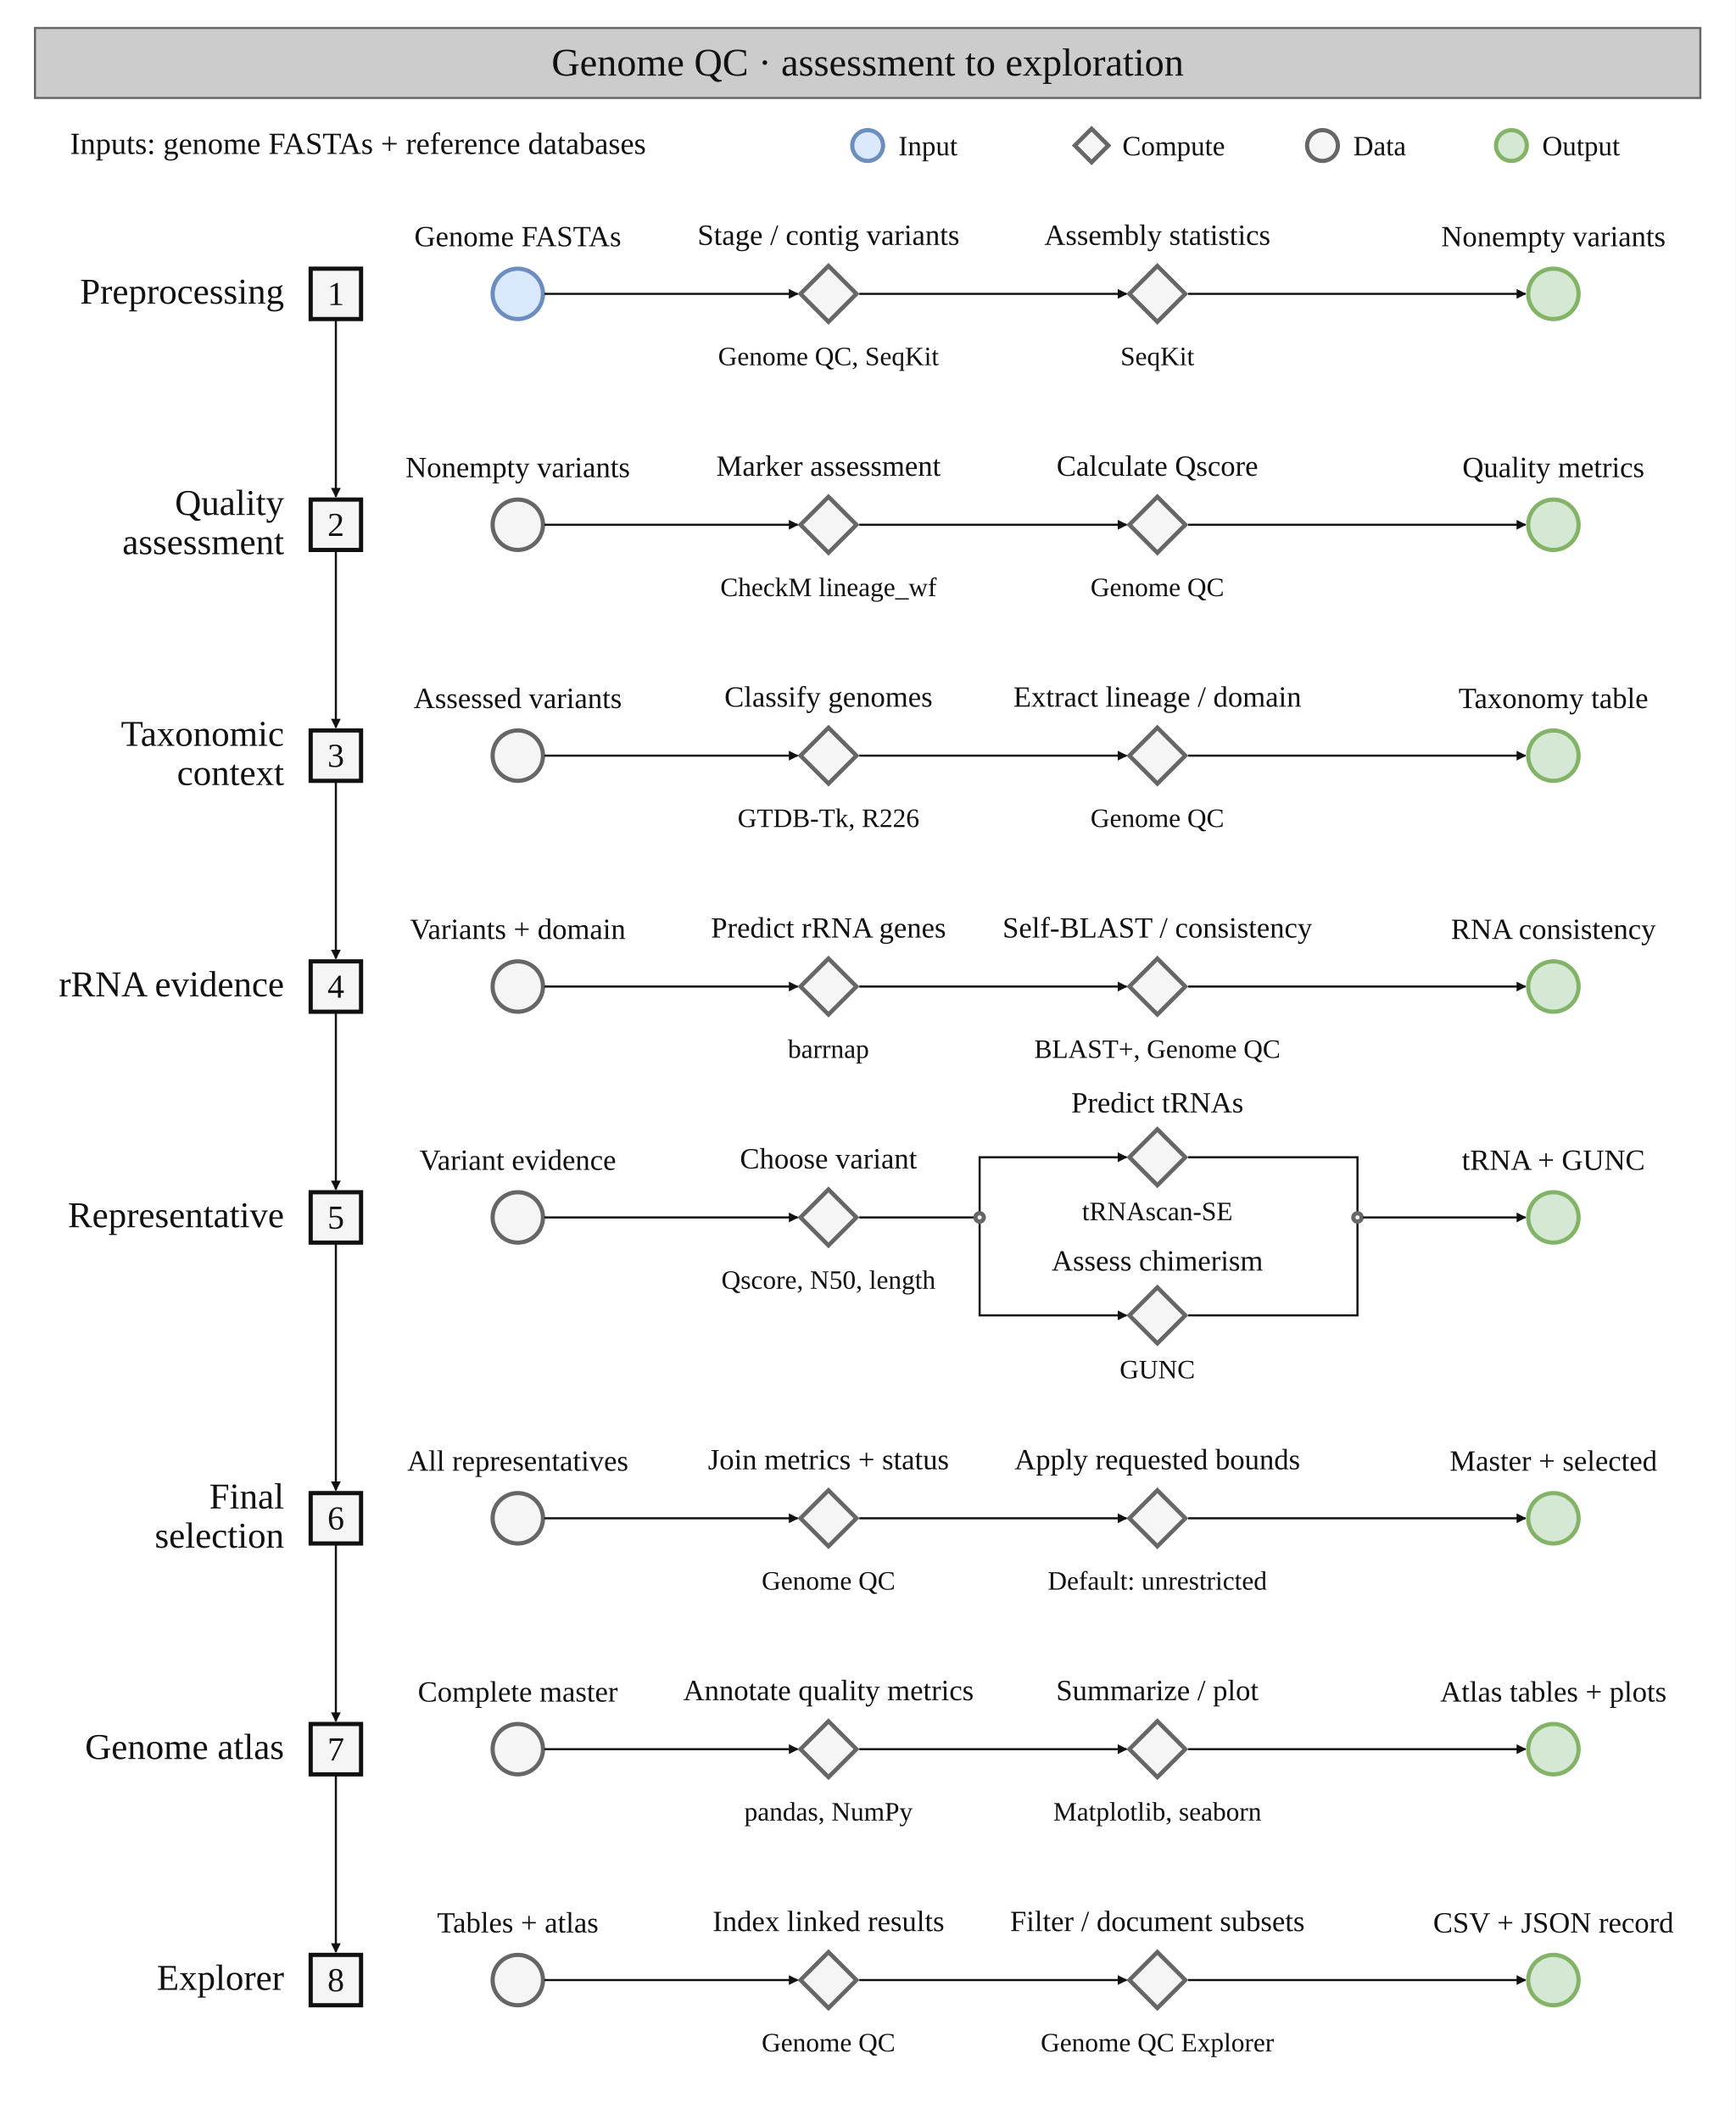
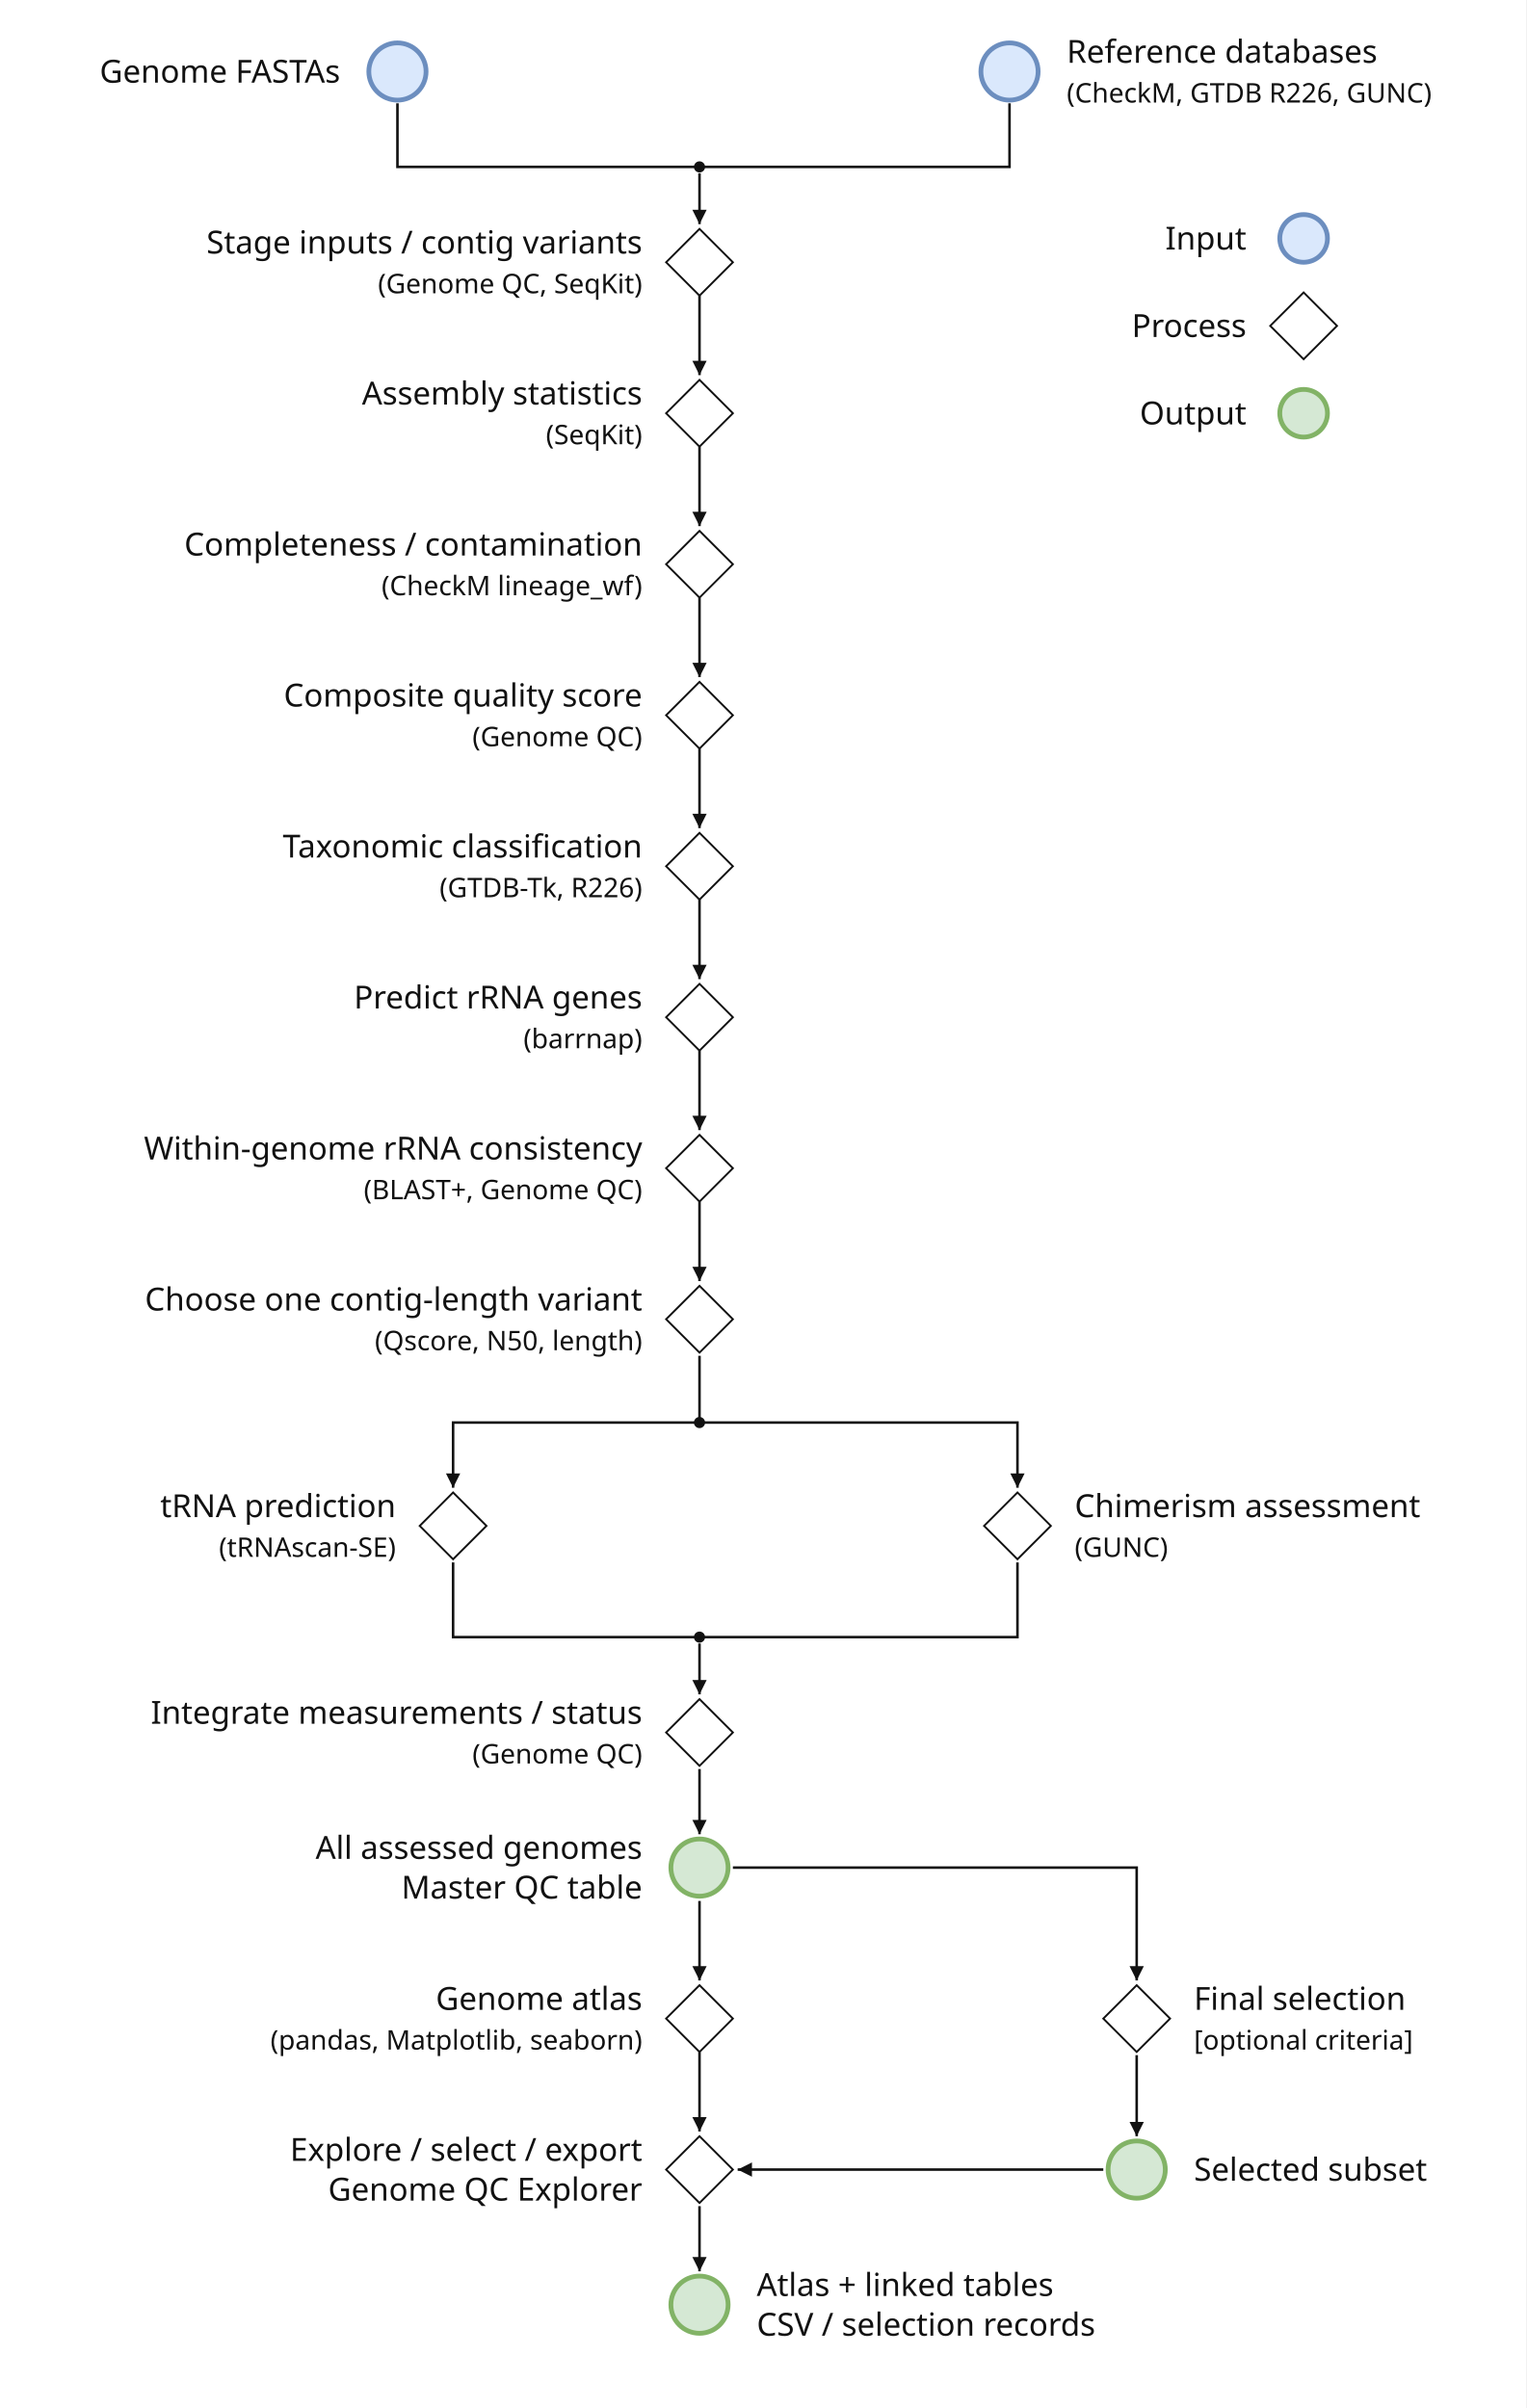
- <svg xmlns="http://www.w3.org/2000/svg" width="1240" height="1515" viewBox="0 0 1240 1515" data-workflow-style="mp-nodal-v1" role="img" aria-labelledby="title desc">
+ <svg xmlns="http://www.w3.org/2000/svg" width="960" height="1515" viewBox="0 0 960 1515" data-workflow-style="genome-qc-connected-nodal" role="img" aria-labelledby="title desc">
+   <rect width="100%" height="100%" fill="#FFFFFF" />
  <defs>
-     <marker id="arrow" viewBox="0 0 10 10" refX="9" refY="5" markerWidth="7" markerHeight="7" orient="auto-start-reverse" markerUnits="userSpaceOnUse">
-       <path d="M 0 0 L 10 5 L 0 10 Z" fill="#111111" />
+     <marker id="arrow" viewBox="0 0 10 10" refX="10" refY="5" markerWidth="9" markerHeight="9" markerUnits="userSpaceOnUse" orient="auto">
+       <path d="M0 0 L10 5 L0 10 Z" fill="#111111" />
    </marker>
  </defs>
-   <rect width="100%" height="100%" fill="#FFFFFF" />
-   <g font-family="Times New Roman, Times, serif" fill="#111111">
-     <rect x="25" y="20" width="1190" height="50" fill="#CCCCCC" stroke="#666666" stroke-width="1.5" />
-     <text x="620.0" y="54" font-size="28" text-anchor="middle">Genome QC · assessment to exploration</text>
-     <text x="50" y="110" font-size="22" text-anchor="start">Inputs: genome FASTAs + reference databases</text>
-     <circle cx="620" cy="104" r="11" fill="#DAE8FC" stroke="#6C8EBF" stroke-width="3" />
-     <text x="642" y="111" font-size="20" text-anchor="start">Input</text>
-     <path d="M 780 92 L 792 104 L 780 116 L 768 104 Z" fill="#F5F5F5" stroke="#666666" stroke-width="3" />
-     <text x="802" y="111" font-size="20" text-anchor="start">Compute</text>
-     <circle cx="945" cy="104" r="11" fill="#F5F5F5" stroke="#666666" stroke-width="3" />
-     <text x="967" y="111" font-size="20" text-anchor="start">Data</text>
-     <circle cx="1080" cy="104" r="11" fill="#D5E8D4" stroke="#82B366" stroke-width="3" />
-     <text x="1102" y="111" font-size="20" text-anchor="start">Output</text>
-     <polyline points="240,229 240,355" fill="none" stroke="#111111" stroke-width="1.5" marker-end="url(#arrow)" />
-     <polyline points="240,394 240,520" fill="none" stroke="#111111" stroke-width="1.5" marker-end="url(#arrow)" />
-     <polyline points="240,559 240,685" fill="none" stroke="#111111" stroke-width="1.5" marker-end="url(#arrow)" />
-     <polyline points="240,724 240,850" fill="none" stroke="#111111" stroke-width="1.5" marker-end="url(#arrow)" />
-     <polyline points="240,889 240,1065" fill="none" stroke="#111111" stroke-width="1.5" marker-end="url(#arrow)" />
-     <polyline points="240,1104 240,1230" fill="none" stroke="#111111" stroke-width="1.5" marker-end="url(#arrow)" />
-     <polyline points="240,1269 240,1395" fill="none" stroke="#111111" stroke-width="1.5" marker-end="url(#arrow)" />
-     <rect x="222" y="192" width="36" height="36" fill="#F5F5F5" stroke="#111111" stroke-width="3" />
-     <text x="240" y="218" font-size="24" text-anchor="middle">1</text>
-     <text x="203" y="217.0" font-size="26" text-anchor="end">Preprocessing</text>
-     <circle cx="370" cy="210" r="18" fill="#DAE8FC" stroke="#6C8EBF" stroke-width="3" />
-     <text x="370" y="176" font-size="21" text-anchor="middle">Genome FASTAs</text>
-     <polyline points="389,210 570,210" fill="none" stroke="#111111" stroke-width="1.5" marker-end="url(#arrow)" />
-     <path d="M 592 190 L 612 210 L 592 230 L 572 210 Z" fill="#F5F5F5" stroke="#666666" stroke-width="3" />
-     <text x="592" y="175" font-size="21" text-anchor="middle">Stage / contig variants</text>
-     <text x="592" y="261" font-size="19" text-anchor="middle">Genome QC, SeqKit</text>
-     <polyline points="614,210 805,210" fill="none" stroke="#111111" stroke-width="1.5" marker-end="url(#arrow)" />
-     <path d="M 827 190 L 847 210 L 827 230 L 807 210 Z" fill="#F5F5F5" stroke="#666666" stroke-width="3" />
-     <text x="827" y="175" font-size="21" text-anchor="middle">Assembly statistics</text>
-     <text x="827" y="261" font-size="19" text-anchor="middle">SeqKit</text>
-     <polyline points="849,210 1090,210" fill="none" stroke="#111111" stroke-width="1.5" marker-end="url(#arrow)" />
-     <circle cx="1110" cy="210" r="18" fill="#D5E8D4" stroke="#82B366" stroke-width="3" />
-     <text x="1110" y="176" font-size="21" text-anchor="middle">Nonempty variants</text>
-     <rect x="222" y="357" width="36" height="36" fill="#F5F5F5" stroke="#111111" stroke-width="3" />
-     <text x="240" y="383" font-size="24" text-anchor="middle">2</text>
-     <text x="203" y="368.0" font-size="26" text-anchor="end">Quality</text>
-     <text x="203" y="396.0" font-size="26" text-anchor="end">assessment</text>
-     <circle cx="370" cy="375" r="18" fill="#F5F5F5" stroke="#666666" stroke-width="3" />
-     <text x="370" y="341" font-size="21" text-anchor="middle">Nonempty variants</text>
-     <polyline points="389,375 570,375" fill="none" stroke="#111111" stroke-width="1.5" marker-end="url(#arrow)" />
-     <path d="M 592 355 L 612 375 L 592 395 L 572 375 Z" fill="#F5F5F5" stroke="#666666" stroke-width="3" />
-     <text x="592" y="340" font-size="21" text-anchor="middle">Marker assessment</text>
-     <text x="592" y="426" font-size="19" text-anchor="middle">CheckM lineage_wf</text>
-     <polyline points="614,375 805,375" fill="none" stroke="#111111" stroke-width="1.5" marker-end="url(#arrow)" />
-     <path d="M 827 355 L 847 375 L 827 395 L 807 375 Z" fill="#F5F5F5" stroke="#666666" stroke-width="3" />
-     <text x="827" y="340" font-size="21" text-anchor="middle">Calculate Qscore</text>
-     <text x="827" y="426" font-size="19" text-anchor="middle">Genome QC</text>
-     <polyline points="849,375 1090,375" fill="none" stroke="#111111" stroke-width="1.5" marker-end="url(#arrow)" />
-     <circle cx="1110" cy="375" r="18" fill="#D5E8D4" stroke="#82B366" stroke-width="3" />
-     <text x="1110" y="341" font-size="21" text-anchor="middle">Quality metrics</text>
-     <rect x="222" y="522" width="36" height="36" fill="#F5F5F5" stroke="#111111" stroke-width="3" />
-     <text x="240" y="548" font-size="24" text-anchor="middle">3</text>
-     <text x="203" y="533.0" font-size="26" text-anchor="end">Taxonomic</text>
-     <text x="203" y="561.0" font-size="26" text-anchor="end">context</text>
-     <circle cx="370" cy="540" r="18" fill="#F5F5F5" stroke="#666666" stroke-width="3" />
-     <text x="370" y="506" font-size="21" text-anchor="middle">Assessed variants</text>
-     <polyline points="389,540 570,540" fill="none" stroke="#111111" stroke-width="1.5" marker-end="url(#arrow)" />
-     <path d="M 592 520 L 612 540 L 592 560 L 572 540 Z" fill="#F5F5F5" stroke="#666666" stroke-width="3" />
-     <text x="592" y="505" font-size="21" text-anchor="middle">Classify genomes</text>
-     <text x="592" y="591" font-size="19" text-anchor="middle">GTDB-Tk, R226</text>
-     <polyline points="614,540 805,540" fill="none" stroke="#111111" stroke-width="1.5" marker-end="url(#arrow)" />
-     <path d="M 827 520 L 847 540 L 827 560 L 807 540 Z" fill="#F5F5F5" stroke="#666666" stroke-width="3" />
-     <text x="827" y="505" font-size="21" text-anchor="middle">Extract lineage / domain</text>
-     <text x="827" y="591" font-size="19" text-anchor="middle">Genome QC</text>
-     <polyline points="849,540 1090,540" fill="none" stroke="#111111" stroke-width="1.5" marker-end="url(#arrow)" />
-     <circle cx="1110" cy="540" r="18" fill="#D5E8D4" stroke="#82B366" stroke-width="3" />
-     <text x="1110" y="506" font-size="21" text-anchor="middle">Taxonomy table</text>
-     <rect x="222" y="687" width="36" height="36" fill="#F5F5F5" stroke="#111111" stroke-width="3" />
-     <text x="240" y="713" font-size="24" text-anchor="middle">4</text>
-     <text x="203" y="712.0" font-size="26" text-anchor="end">rRNA evidence</text>
-     <circle cx="370" cy="705" r="18" fill="#F5F5F5" stroke="#666666" stroke-width="3" />
-     <text x="370" y="671" font-size="21" text-anchor="middle">Variants + domain</text>
-     <polyline points="389,705 570,705" fill="none" stroke="#111111" stroke-width="1.5" marker-end="url(#arrow)" />
-     <path d="M 592 685 L 612 705 L 592 725 L 572 705 Z" fill="#F5F5F5" stroke="#666666" stroke-width="3" />
-     <text x="592" y="670" font-size="21" text-anchor="middle">Predict rRNA genes</text>
-     <text x="592" y="756" font-size="19" text-anchor="middle">barrnap</text>
-     <polyline points="614,705 805,705" fill="none" stroke="#111111" stroke-width="1.5" marker-end="url(#arrow)" />
-     <path d="M 827 685 L 847 705 L 827 725 L 807 705 Z" fill="#F5F5F5" stroke="#666666" stroke-width="3" />
-     <text x="827" y="670" font-size="21" text-anchor="middle">Self-BLAST / consistency</text>
-     <text x="827" y="756" font-size="19" text-anchor="middle">BLAST+, Genome QC</text>
-     <polyline points="849,705 1090,705" fill="none" stroke="#111111" stroke-width="1.5" marker-end="url(#arrow)" />
-     <circle cx="1110" cy="705" r="18" fill="#D5E8D4" stroke="#82B366" stroke-width="3" />
-     <text x="1110" y="671" font-size="21" text-anchor="middle">RNA consistency</text>
-     <rect x="222" y="852" width="36" height="36" fill="#F5F5F5" stroke="#111111" stroke-width="3" />
-     <text x="240" y="878" font-size="24" text-anchor="middle">5</text>
-     <text x="203" y="877.0" font-size="26" text-anchor="end">Representative</text>
-     <circle cx="370" cy="870" r="18" fill="#F5F5F5" stroke="#666666" stroke-width="3" />
-     <text x="370" y="836" font-size="21" text-anchor="middle">Variant evidence</text>
-     <polyline points="389,870 570,870" fill="none" stroke="#111111" stroke-width="1.5" marker-end="url(#arrow)" />
-     <path d="M 592 850 L 612 870 L 592 890 L 572 870 Z" fill="#F5F5F5" stroke="#666666" stroke-width="3" />
-     <text x="592" y="835" font-size="21" text-anchor="middle">Choose variant</text>
-     <text x="592" y="921" font-size="19" text-anchor="middle">Qscore, N50, length</text>
-     <polyline points="614,870 700,870 700,827 805,827" fill="none" stroke="#111111" stroke-width="1.5" marker-end="url(#arrow)" />
-     <polyline points="700,870 700,940 805,940" fill="none" stroke="#111111" stroke-width="1.5" marker-end="url(#arrow)" />
-     <path d="M 827 807 L 847 827 L 827 847 L 807 827 Z" fill="#F5F5F5" stroke="#666666" stroke-width="3" />
-     <text x="827" y="795" font-size="21" text-anchor="middle">Predict tRNAs</text>
-     <text x="827" y="872" font-size="19" text-anchor="middle">tRNAscan-SE</text>
-     <polyline points="849,827 970,827 970,870" fill="none" stroke="#111111" stroke-width="1.5" />
-     <path d="M 827 920 L 847 940 L 827 960 L 807 940 Z" fill="#F5F5F5" stroke="#666666" stroke-width="3" />
-     <text x="827" y="908" font-size="21" text-anchor="middle">Assess chimerism</text>
-     <text x="827" y="985" font-size="19" text-anchor="middle">GUNC</text>
-     <polyline points="849,940 970,940 970,870" fill="none" stroke="#111111" stroke-width="1.5" />
-     <circle cx="700" cy="870" r="3" fill="#F5F5F5" stroke="#666666" stroke-width="3" />
-     <circle cx="970" cy="870" r="3" fill="#F5F5F5" stroke="#666666" stroke-width="3" />
-     <polyline points="974,870 1090,870" fill="none" stroke="#111111" stroke-width="1.5" marker-end="url(#arrow)" />
-     <circle cx="1110" cy="870" r="18" fill="#D5E8D4" stroke="#82B366" stroke-width="3" />
-     <text x="1110" y="836" font-size="21" text-anchor="middle">tRNA + GUNC</text>
-     <rect x="222" y="1067" width="36" height="36" fill="#F5F5F5" stroke="#111111" stroke-width="3" />
-     <text x="240" y="1093" font-size="24" text-anchor="middle">6</text>
-     <text x="203" y="1078.0" font-size="26" text-anchor="end">Final</text>
-     <text x="203" y="1106.0" font-size="26" text-anchor="end">selection</text>
-     <circle cx="370" cy="1085" r="18" fill="#F5F5F5" stroke="#666666" stroke-width="3" />
-     <text x="370" y="1051" font-size="21" text-anchor="middle">All representatives</text>
-     <polyline points="389,1085 570,1085" fill="none" stroke="#111111" stroke-width="1.5" marker-end="url(#arrow)" />
-     <path d="M 592 1065 L 612 1085 L 592 1105 L 572 1085 Z" fill="#F5F5F5" stroke="#666666" stroke-width="3" />
-     <text x="592" y="1050" font-size="21" text-anchor="middle">Join metrics + status</text>
-     <text x="592" y="1136" font-size="19" text-anchor="middle">Genome QC</text>
-     <polyline points="614,1085 805,1085" fill="none" stroke="#111111" stroke-width="1.5" marker-end="url(#arrow)" />
-     <path d="M 827 1065 L 847 1085 L 827 1105 L 807 1085 Z" fill="#F5F5F5" stroke="#666666" stroke-width="3" />
-     <text x="827" y="1050" font-size="21" text-anchor="middle">Apply requested bounds</text>
-     <text x="827" y="1136" font-size="19" text-anchor="middle">Default: unrestricted</text>
-     <polyline points="849,1085 1090,1085" fill="none" stroke="#111111" stroke-width="1.5" marker-end="url(#arrow)" />
-     <circle cx="1110" cy="1085" r="18" fill="#D5E8D4" stroke="#82B366" stroke-width="3" />
-     <text x="1110" y="1051" font-size="21" text-anchor="middle">Master + selected</text>
-     <rect x="222" y="1232" width="36" height="36" fill="#F5F5F5" stroke="#111111" stroke-width="3" />
-     <text x="240" y="1258" font-size="24" text-anchor="middle">7</text>
-     <text x="203" y="1257.0" font-size="26" text-anchor="end">Genome atlas</text>
-     <circle cx="370" cy="1250" r="18" fill="#F5F5F5" stroke="#666666" stroke-width="3" />
-     <text x="370" y="1216" font-size="21" text-anchor="middle">Complete master</text>
-     <polyline points="389,1250 570,1250" fill="none" stroke="#111111" stroke-width="1.5" marker-end="url(#arrow)" />
-     <path d="M 592 1230 L 612 1250 L 592 1270 L 572 1250 Z" fill="#F5F5F5" stroke="#666666" stroke-width="3" />
-     <text x="592" y="1215" font-size="21" text-anchor="middle">Annotate quality metrics</text>
-     <text x="592" y="1301" font-size="19" text-anchor="middle">pandas, NumPy</text>
-     <polyline points="614,1250 805,1250" fill="none" stroke="#111111" stroke-width="1.5" marker-end="url(#arrow)" />
-     <path d="M 827 1230 L 847 1250 L 827 1270 L 807 1250 Z" fill="#F5F5F5" stroke="#666666" stroke-width="3" />
-     <text x="827" y="1215" font-size="21" text-anchor="middle">Summarize / plot</text>
-     <text x="827" y="1301" font-size="19" text-anchor="middle">Matplotlib, seaborn</text>
-     <polyline points="849,1250 1090,1250" fill="none" stroke="#111111" stroke-width="1.5" marker-end="url(#arrow)" />
-     <circle cx="1110" cy="1250" r="18" fill="#D5E8D4" stroke="#82B366" stroke-width="3" />
-     <text x="1110" y="1216" font-size="21" text-anchor="middle">Atlas tables + plots</text>
-     <rect x="222" y="1397" width="36" height="36" fill="#F5F5F5" stroke="#111111" stroke-width="3" />
-     <text x="240" y="1423" font-size="24" text-anchor="middle">8</text>
-     <text x="203" y="1422.0" font-size="26" text-anchor="end">Explorer</text>
-     <circle cx="370" cy="1415" r="18" fill="#F5F5F5" stroke="#666666" stroke-width="3" />
-     <text x="370" y="1381" font-size="21" text-anchor="middle">Tables + atlas</text>
-     <polyline points="389,1415 570,1415" fill="none" stroke="#111111" stroke-width="1.5" marker-end="url(#arrow)" />
-     <path d="M 592 1395 L 612 1415 L 592 1435 L 572 1415 Z" fill="#F5F5F5" stroke="#666666" stroke-width="3" />
-     <text x="592" y="1380" font-size="21" text-anchor="middle">Index linked results</text>
-     <text x="592" y="1466" font-size="19" text-anchor="middle">Genome QC</text>
-     <polyline points="614,1415 805,1415" fill="none" stroke="#111111" stroke-width="1.5" marker-end="url(#arrow)" />
-     <path d="M 827 1395 L 847 1415 L 827 1435 L 807 1415 Z" fill="#F5F5F5" stroke="#666666" stroke-width="3" />
-     <text x="827" y="1380" font-size="21" text-anchor="middle">Filter / document subsets</text>
-     <text x="827" y="1466" font-size="19" text-anchor="middle">Genome QC Explorer</text>
-     <polyline points="849,1415 1090,1415" fill="none" stroke="#111111" stroke-width="1.5" marker-end="url(#arrow)" />
-     <circle cx="1110" cy="1415" r="18" fill="#D5E8D4" stroke="#82B366" stroke-width="3" />
-     <text x="1110" y="1381" font-size="21" text-anchor="middle">CSV + JSON record</text>
+   <g font-family="Trebuchet MS, sans-serif" fill="#111111">
+     <polyline points="250,65 250,105 440,105" fill="none" stroke="#111111" stroke-width="1.6" />
+     <polyline points="635,65 635,105 440,105" fill="none" stroke="#111111" stroke-width="1.6" />
+     <polyline points="440,109 440,141" fill="none" stroke="#111111" stroke-width="1.6" marker-end="url(#arrow)" />
+     <polyline points="440,186 440,236" fill="none" stroke="#111111" stroke-width="1.6" marker-end="url(#arrow)" />
+     <polyline points="440,281 440,331" fill="none" stroke="#111111" stroke-width="1.6" marker-end="url(#arrow)" />
+     <polyline points="440,376 440,426" fill="none" stroke="#111111" stroke-width="1.6" marker-end="url(#arrow)" />
+     <polyline points="440,471 440,521" fill="none" stroke="#111111" stroke-width="1.6" marker-end="url(#arrow)" />
+     <polyline points="440,566 440,616" fill="none" stroke="#111111" stroke-width="1.6" marker-end="url(#arrow)" />
+     <polyline points="440,661 440,711" fill="none" stroke="#111111" stroke-width="1.6" marker-end="url(#arrow)" />
+     <polyline points="440,756 440,806" fill="none" stroke="#111111" stroke-width="1.6" marker-end="url(#arrow)" />
+     <polyline points="440,853 440,895" fill="none" stroke="#111111" stroke-width="1.6" />
+     <polyline points="440,895 285,895 285,936" fill="none" stroke="#111111" stroke-width="1.6" marker-end="url(#arrow)" />
+     <polyline points="285,983 285,1030 440,1030" fill="none" stroke="#111111" stroke-width="1.6" />
+     <polyline points="440,895 640,895 640,936" fill="none" stroke="#111111" stroke-width="1.6" marker-end="url(#arrow)" />
+     <polyline points="640,983 640,1030 440,1030" fill="none" stroke="#111111" stroke-width="1.6" />
+     <polyline points="440,1034 440,1066" fill="none" stroke="#111111" stroke-width="1.6" marker-end="url(#arrow)" />
+     <polyline points="440,1113 440,1154" fill="none" stroke="#111111" stroke-width="1.6" marker-end="url(#arrow)" />
+     <polyline points="440,1196 440,1246" fill="none" stroke="#111111" stroke-width="1.6" marker-end="url(#arrow)" />
+     <polyline points="440,1291 440,1341" fill="none" stroke="#111111" stroke-width="1.6" marker-end="url(#arrow)" />
+     <polyline points="440,1388 440,1429" fill="none" stroke="#111111" stroke-width="1.6" marker-end="url(#arrow)" />
+     <polyline points="461,1175 715,1175 715,1246" fill="none" stroke="#111111" stroke-width="1.6" marker-end="url(#arrow)" />
+     <polyline points="715,1293 715,1344" fill="none" stroke="#111111" stroke-width="1.6" marker-end="url(#arrow)" />
+     <polyline points="694,1365 464,1365" fill="none" stroke="#111111" stroke-width="1.6" marker-end="url(#arrow)" />
+     <circle cx="440" cy="105" r="3.5" fill="#111111" data-junction="true" />
+     <circle cx="440" cy="895" r="3.5" fill="#111111" data-junction="true" />
+     <circle cx="440" cy="1030" r="3.5" fill="#111111" data-junction="true" />
+     <g id="node-genomes" data-node-kind="input">
+       <circle cx="250" cy="45" r="18" fill="#DAE8FC" stroke="#6C8EBF" stroke-width="3" />
+       <text x="214" y="52.0" font-size="20" text-anchor="end">Genome FASTAs</text>
+     </g>
+     <g id="node-references" data-node-kind="input">
+       <circle cx="635" cy="45" r="18" fill="#DAE8FC" stroke="#6C8EBF" stroke-width="3" />
+       <text x="671" y="39.5" font-size="20" text-anchor="start">Reference databases</text>
+       <text x="671" y="64.5" font-size="17" text-anchor="start">(CheckM, GTDB R226, GUNC)</text>
+     </g>
+     <g id="node-prepare" data-node-kind="process">
+       <path d="M440 144 L461 165 L440 186 L419 165 Z" fill="#FFFFFF" stroke="#111111" stroke-width="1.2" />
+       <text x="404" y="159.5" font-size="20" text-anchor="end">Stage inputs / contig variants</text>
+       <text x="404" y="184.5" font-size="17" text-anchor="end">(Genome QC, SeqKit)</text>
+     </g>
+     <g id="node-statistics" data-node-kind="process">
+       <path d="M440 239 L461 260 L440 281 L419 260 Z" fill="#FFFFFF" stroke="#111111" stroke-width="1.2" />
+       <text x="404" y="254.5" font-size="20" text-anchor="end">Assembly statistics</text>
+       <text x="404" y="279.5" font-size="17" text-anchor="end">(SeqKit)</text>
+     </g>
+     <g id="node-quality" data-node-kind="process">
+       <path d="M440 334 L461 355 L440 376 L419 355 Z" fill="#FFFFFF" stroke="#111111" stroke-width="1.2" />
+       <text x="404" y="349.5" font-size="20" text-anchor="end">Completeness / contamination</text>
+       <text x="404" y="374.5" font-size="17" text-anchor="end">(CheckM lineage_wf)</text>
+     </g>
+     <g id="node-qscore" data-node-kind="process">
+       <path d="M440 429 L461 450 L440 471 L419 450 Z" fill="#FFFFFF" stroke="#111111" stroke-width="1.2" />
+       <text x="404" y="444.5" font-size="20" text-anchor="end">Composite quality score</text>
+       <text x="404" y="469.5" font-size="17" text-anchor="end">(Genome QC)</text>
+     </g>
+     <g id="node-taxonomy" data-node-kind="process">
+       <path d="M440 524 L461 545 L440 566 L419 545 Z" fill="#FFFFFF" stroke="#111111" stroke-width="1.2" />
+       <text x="404" y="539.5" font-size="20" text-anchor="end">Taxonomic classification</text>
+       <text x="404" y="564.5" font-size="17" text-anchor="end">(GTDB-Tk, R226)</text>
+     </g>
+     <g id="node-rrna" data-node-kind="process">
+       <path d="M440 619 L461 640 L440 661 L419 640 Z" fill="#FFFFFF" stroke="#111111" stroke-width="1.2" />
+       <text x="404" y="634.5" font-size="20" text-anchor="end">Predict rRNA genes</text>
+       <text x="404" y="659.5" font-size="17" text-anchor="end">(barrnap)</text>
+     </g>
+     <g id="node-consistency" data-node-kind="process">
+       <path d="M440 714 L461 735 L440 756 L419 735 Z" fill="#FFFFFF" stroke="#111111" stroke-width="1.2" />
+       <text x="404" y="729.5" font-size="20" text-anchor="end">Within-genome rRNA consistency</text>
+       <text x="404" y="754.5" font-size="17" text-anchor="end">(BLAST+, Genome QC)</text>
+     </g>
+     <g id="node-representative" data-node-kind="process">
+       <path d="M440 809 L461 830 L440 851 L419 830 Z" fill="#FFFFFF" stroke="#111111" stroke-width="1.2" />
+       <text x="404" y="824.5" font-size="20" text-anchor="end">Choose one contig-length variant</text>
+       <text x="404" y="849.5" font-size="17" text-anchor="end">(Qscore, N50, length)</text>
+     </g>
+     <g id="node-trna" data-node-kind="process">
+       <path d="M285 939 L306 960 L285 981 L264 960 Z" fill="#FFFFFF" stroke="#111111" stroke-width="1.2" />
+       <text x="249" y="954.5" font-size="20" text-anchor="end">tRNA prediction</text>
+       <text x="249" y="979.5" font-size="17" text-anchor="end">(tRNAscan-SE)</text>
+     </g>
+     <g id="node-gunc" data-node-kind="process">
+       <path d="M640 939 L661 960 L640 981 L619 960 Z" fill="#FFFFFF" stroke="#111111" stroke-width="1.2" />
+       <text x="676" y="954.5" font-size="20" text-anchor="start">Chimerism assessment</text>
+       <text x="676" y="979.5" font-size="17" text-anchor="start">(GUNC)</text>
+     </g>
+     <g id="node-merge" data-node-kind="process">
+       <path d="M440 1069 L461 1090 L440 1111 L419 1090 Z" fill="#FFFFFF" stroke="#111111" stroke-width="1.2" />
+       <text x="404" y="1084.5" font-size="20" text-anchor="end">Integrate measurements / status</text>
+       <text x="404" y="1109.5" font-size="17" text-anchor="end">(Genome QC)</text>
+     </g>
+     <g id="node-master" data-node-kind="output">
+       <circle cx="440" cy="1175" r="18" fill="#D5E8D4" stroke="#82B366" stroke-width="3" />
+       <text x="404" y="1169.5" font-size="20" text-anchor="end">All assessed genomes</text>
+       <text x="404" y="1194.5" font-size="20" text-anchor="end">Master QC table</text>
+     </g>
+     <g id="node-atlas" data-node-kind="process">
+       <path d="M440 1249 L461 1270 L440 1291 L419 1270 Z" fill="#FFFFFF" stroke="#111111" stroke-width="1.2" />
+       <text x="404" y="1264.5" font-size="20" text-anchor="end">Genome atlas</text>
+       <text x="404" y="1289.5" font-size="17" text-anchor="end">(pandas, Matplotlib, seaborn)</text>
+     </g>
+     <g id="node-explorer" data-node-kind="process">
+       <path d="M440 1344 L461 1365 L440 1386 L419 1365 Z" fill="#FFFFFF" stroke="#111111" stroke-width="1.2" />
+       <text x="404" y="1359.5" font-size="20" text-anchor="end">Explore / select / export</text>
+       <text x="404" y="1384.5" font-size="20" text-anchor="end">Genome QC Explorer</text>
+     </g>
+     <g id="node-outputs" data-node-kind="output">
+       <circle cx="440" cy="1450" r="18" fill="#D5E8D4" stroke="#82B366" stroke-width="3" />
+       <text x="476" y="1444.5" font-size="20" text-anchor="start">Atlas + linked tables</text>
+       <text x="476" y="1469.5" font-size="20" text-anchor="start">CSV / selection records</text>
+     </g>
+     <g id="node-selection" data-node-kind="process">
+       <path d="M715 1249 L736 1270 L715 1291 L694 1270 Z" fill="#FFFFFF" stroke="#111111" stroke-width="1.2" />
+       <text x="751" y="1264.5" font-size="20" text-anchor="start">Final selection</text>
+       <text x="751" y="1289.5" font-size="17" text-anchor="start">[optional criteria]</text>
+     </g>
+     <g id="node-selected" data-node-kind="output">
+       <circle cx="715" cy="1365" r="18" fill="#D5E8D4" stroke="#82B366" stroke-width="3" />
+       <text x="751" y="1372.0" font-size="20" text-anchor="start">Selected subset</text>
+     </g>
+     <circle cx="820" cy="150" r="15" fill="#DAE8FC" stroke="#6C8EBF" stroke-width="3" />
+     <text x="784" y="157.0" font-size="20" text-anchor="end">Input</text>
+     <path d="M820 184 L841 205 L820 226 L799 205 Z" fill="#FFFFFF" stroke="#111111" stroke-width="1.2" />
+     <text x="784" y="212.0" font-size="20" text-anchor="end">Process</text>
+     <circle cx="820" cy="260" r="15" fill="#D5E8D4" stroke="#82B366" stroke-width="3" />
+     <text x="784" y="267.0" font-size="20" text-anchor="end">Output</text>
  </g>
</svg>
